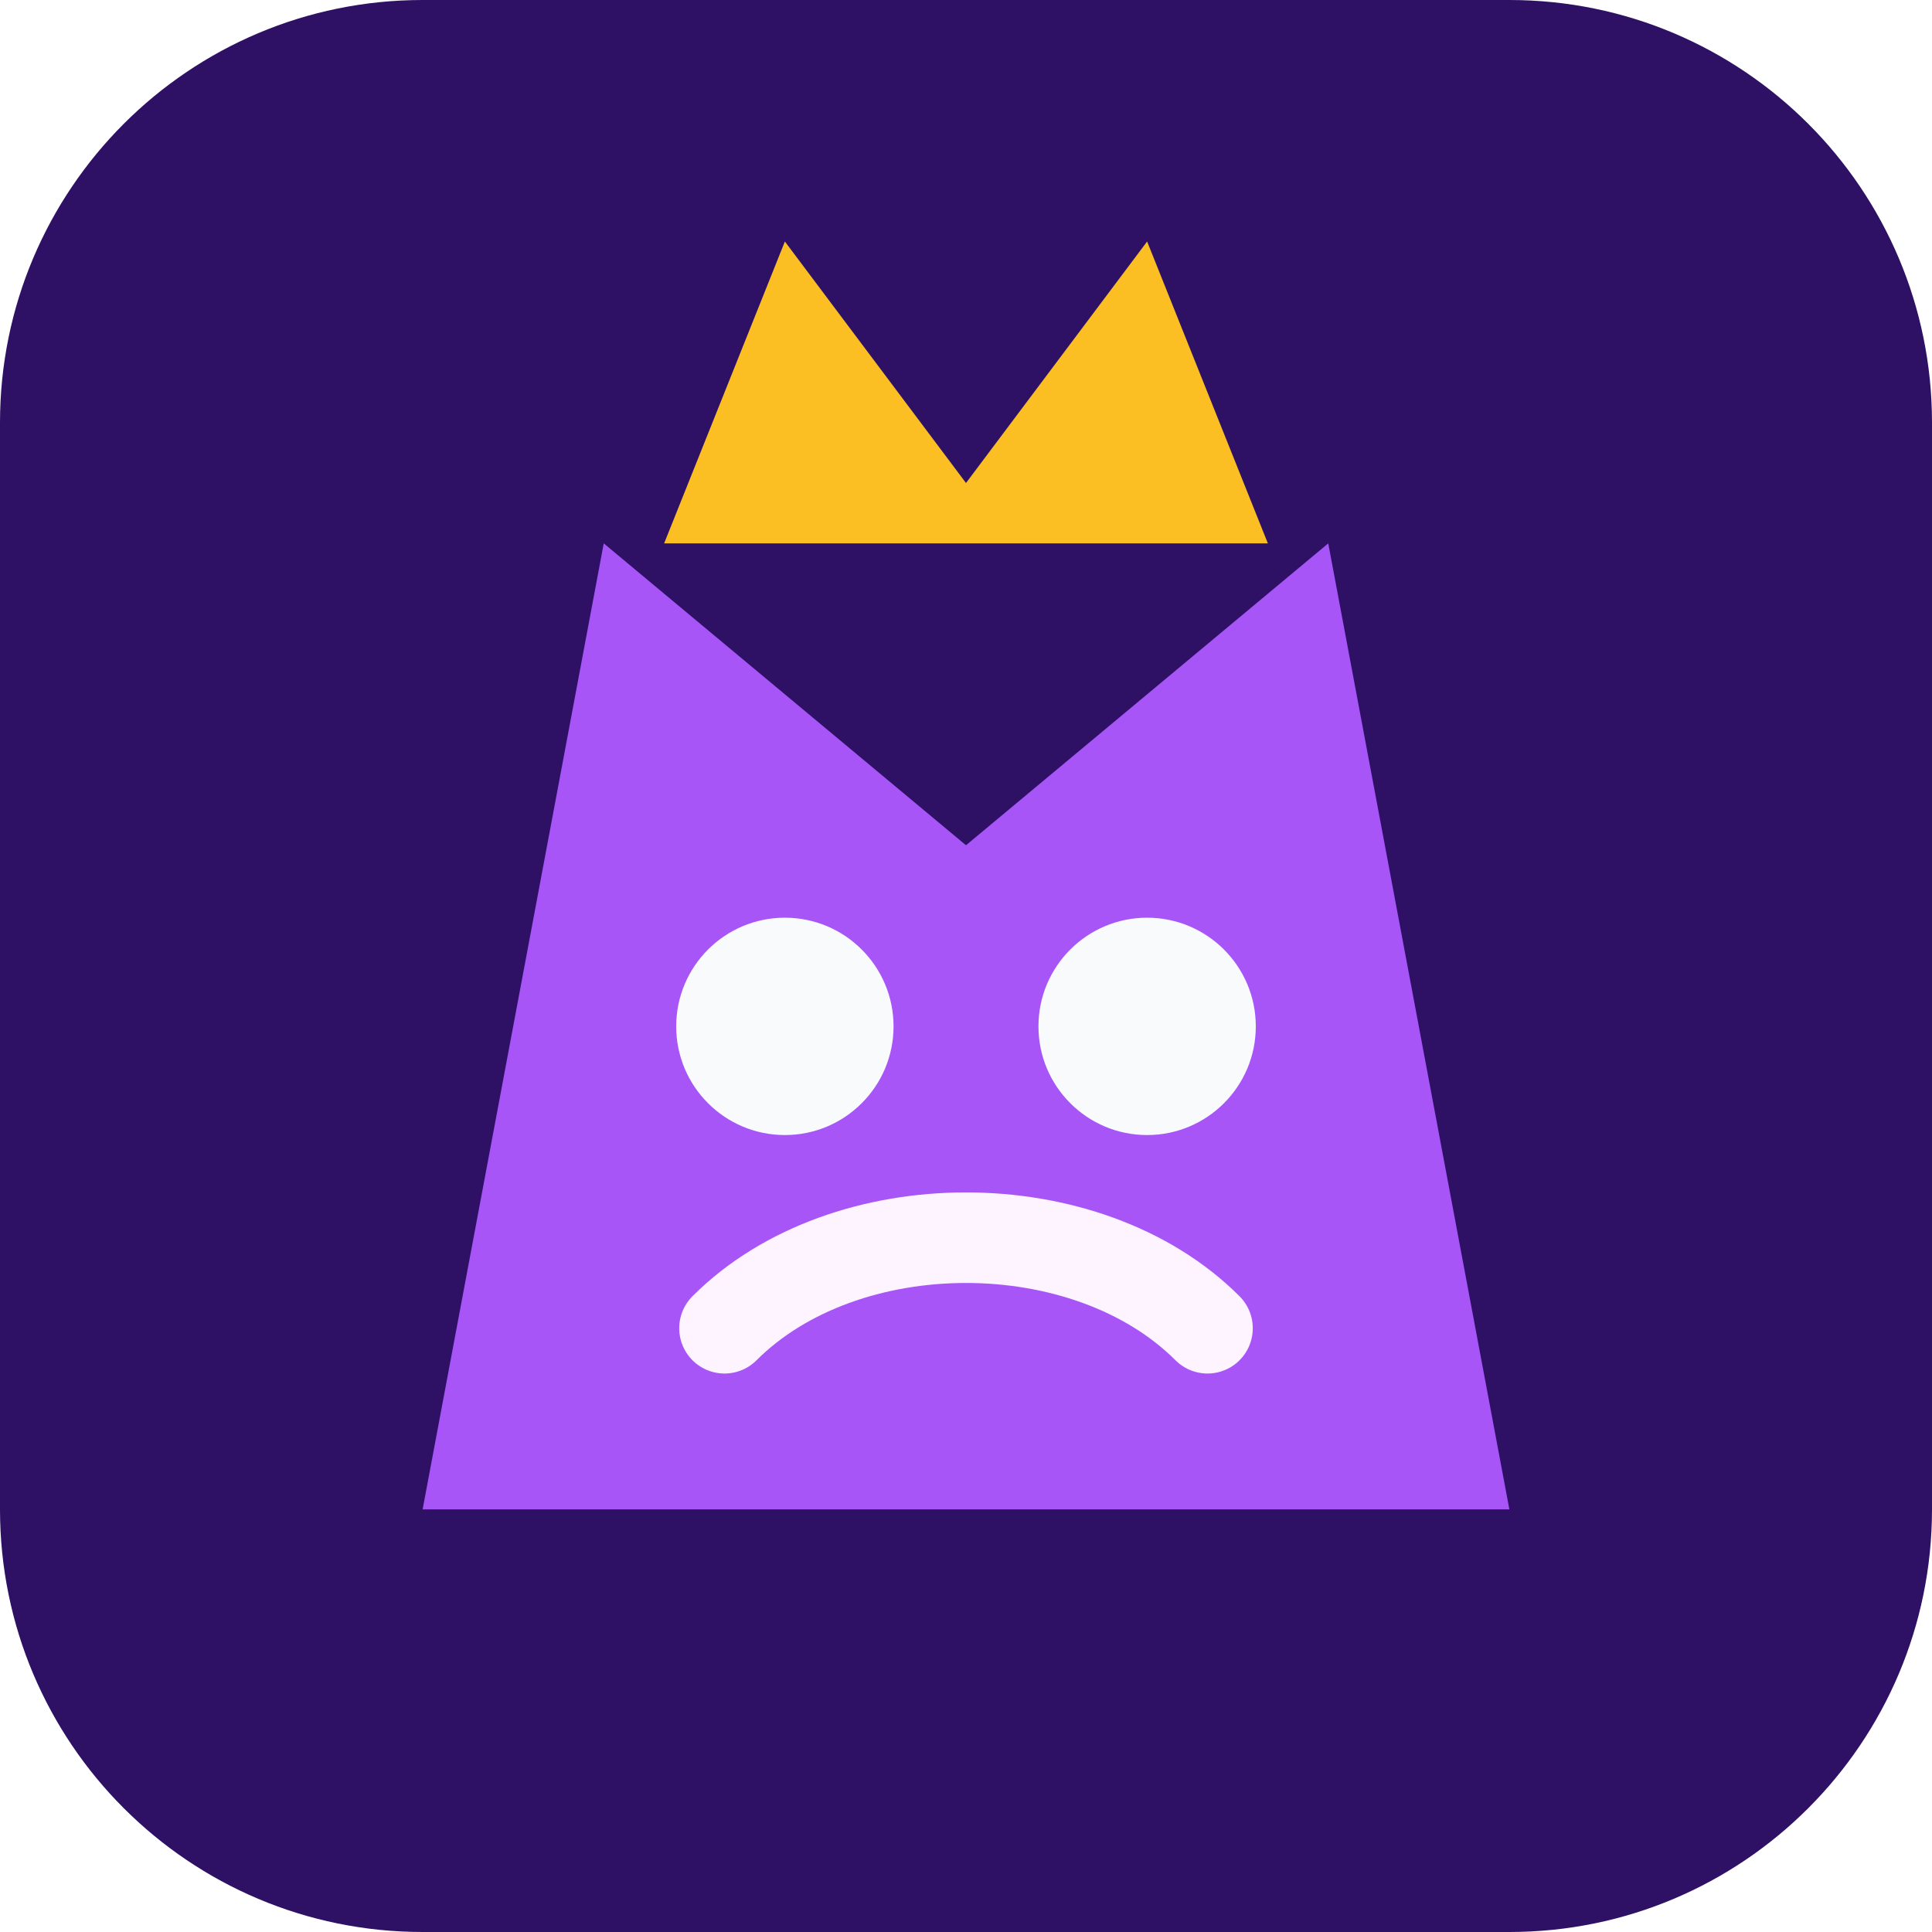
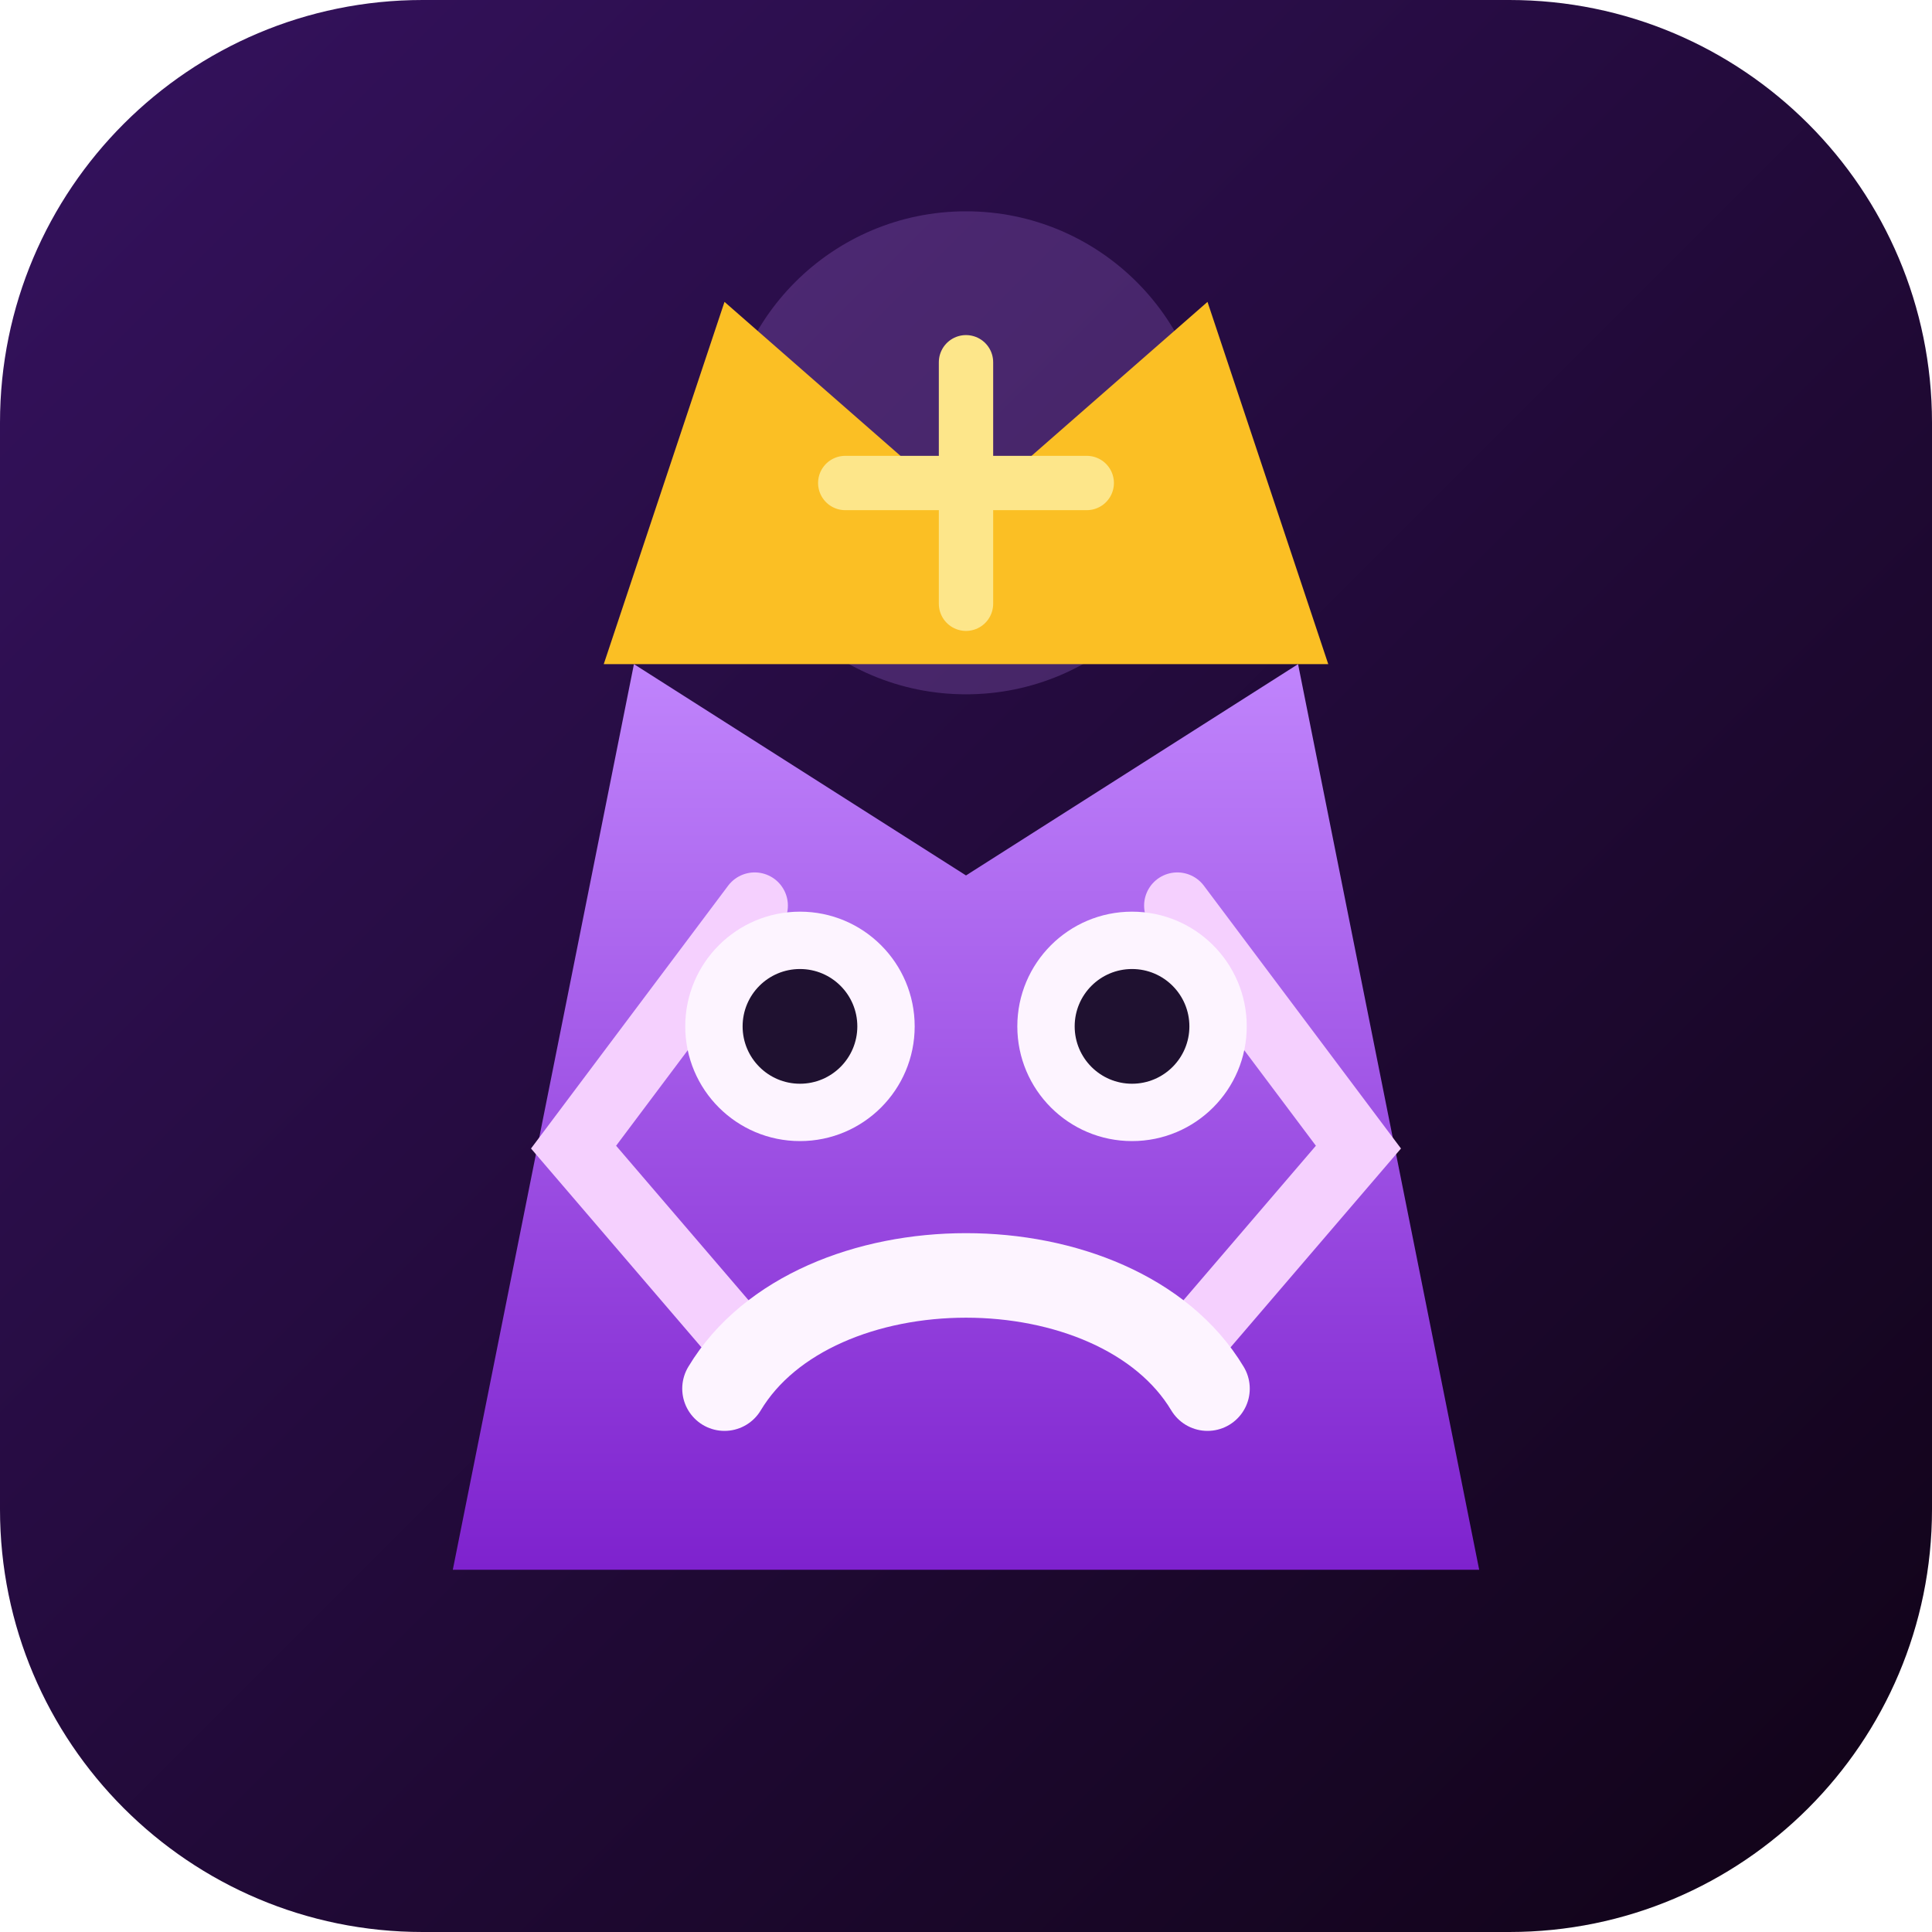
<svg xmlns="http://www.w3.org/2000/svg" viewBox="0 0 64 64">
-   <rect width="64" height="64" rx="14" fill="#2e1065" />
-   <path d="M14 50L20 18L32 28L44 18L50 50Z" fill="#a855f7" />
-   <path d="M22 18L26 8L32 16L38 8L42 18" fill="#fbbf24" />
-   <circle cx="26" cy="34" r="3.6" fill="#f8fafc" />
-   <circle cx="38" cy="34" r="3.6" fill="#f8fafc" />
-   <path d="M24 44C28 40 36 40 40 44" stroke="#fdf4ff" stroke-width="3" fill="none" stroke-linecap="round" />
+   <defs>
+     <linearGradient id="boss-bg" x1="0" y1="0" x2="1" y2="1">
+       <stop offset="0%" stop-color="#35125f" />
+       <stop offset="100%" stop-color="#100316" />
+     </linearGradient>
+     <linearGradient id="boss-body" x1="0" y1="0" x2="0" y2="1">
+       <stop offset="0%" stop-color="#c084fc" />
+       <stop offset="100%" stop-color="#7e22ce" />
+     </linearGradient>
+   </defs>
+   <rect width="64" height="64" rx="14" fill="url(#boss-bg)" />
+   <circle cx="32" cy="15" r="8" fill="#c084fc" opacity="0.22" />
+   <path d="M15 52L21 22L32 29L43 22L49 52Z" fill="url(#boss-body)" />
+   <path d="M20 22L24 10L32 17L40 10L44 22" fill="#fbbf24" />
+   <path d="M25 30L19 38L25 45M39 30L45 38L39 45" stroke="#f5d0fe" stroke-width="2.2" stroke-linecap="round" fill="none" />
+   <circle cx="26.5" cy="34" r="3.8" fill="#fdf4ff" />
+   <circle cx="37.5" cy="34" r="3.8" fill="#fdf4ff" />
+   <circle cx="26.5" cy="34" r="1.9" fill="#1f1130" />
+   <circle cx="37.5" cy="34" r="1.9" fill="#1f1130" />
+   <path d="M24 46C27 41 37 41 40 46" stroke="#fdf4ff" stroke-width="2.8" fill="none" stroke-linecap="round" />
+   <path d="M32 20V12M28 16H36" stroke="#fde68a" stroke-width="1.8" stroke-linecap="round" />
</svg>
